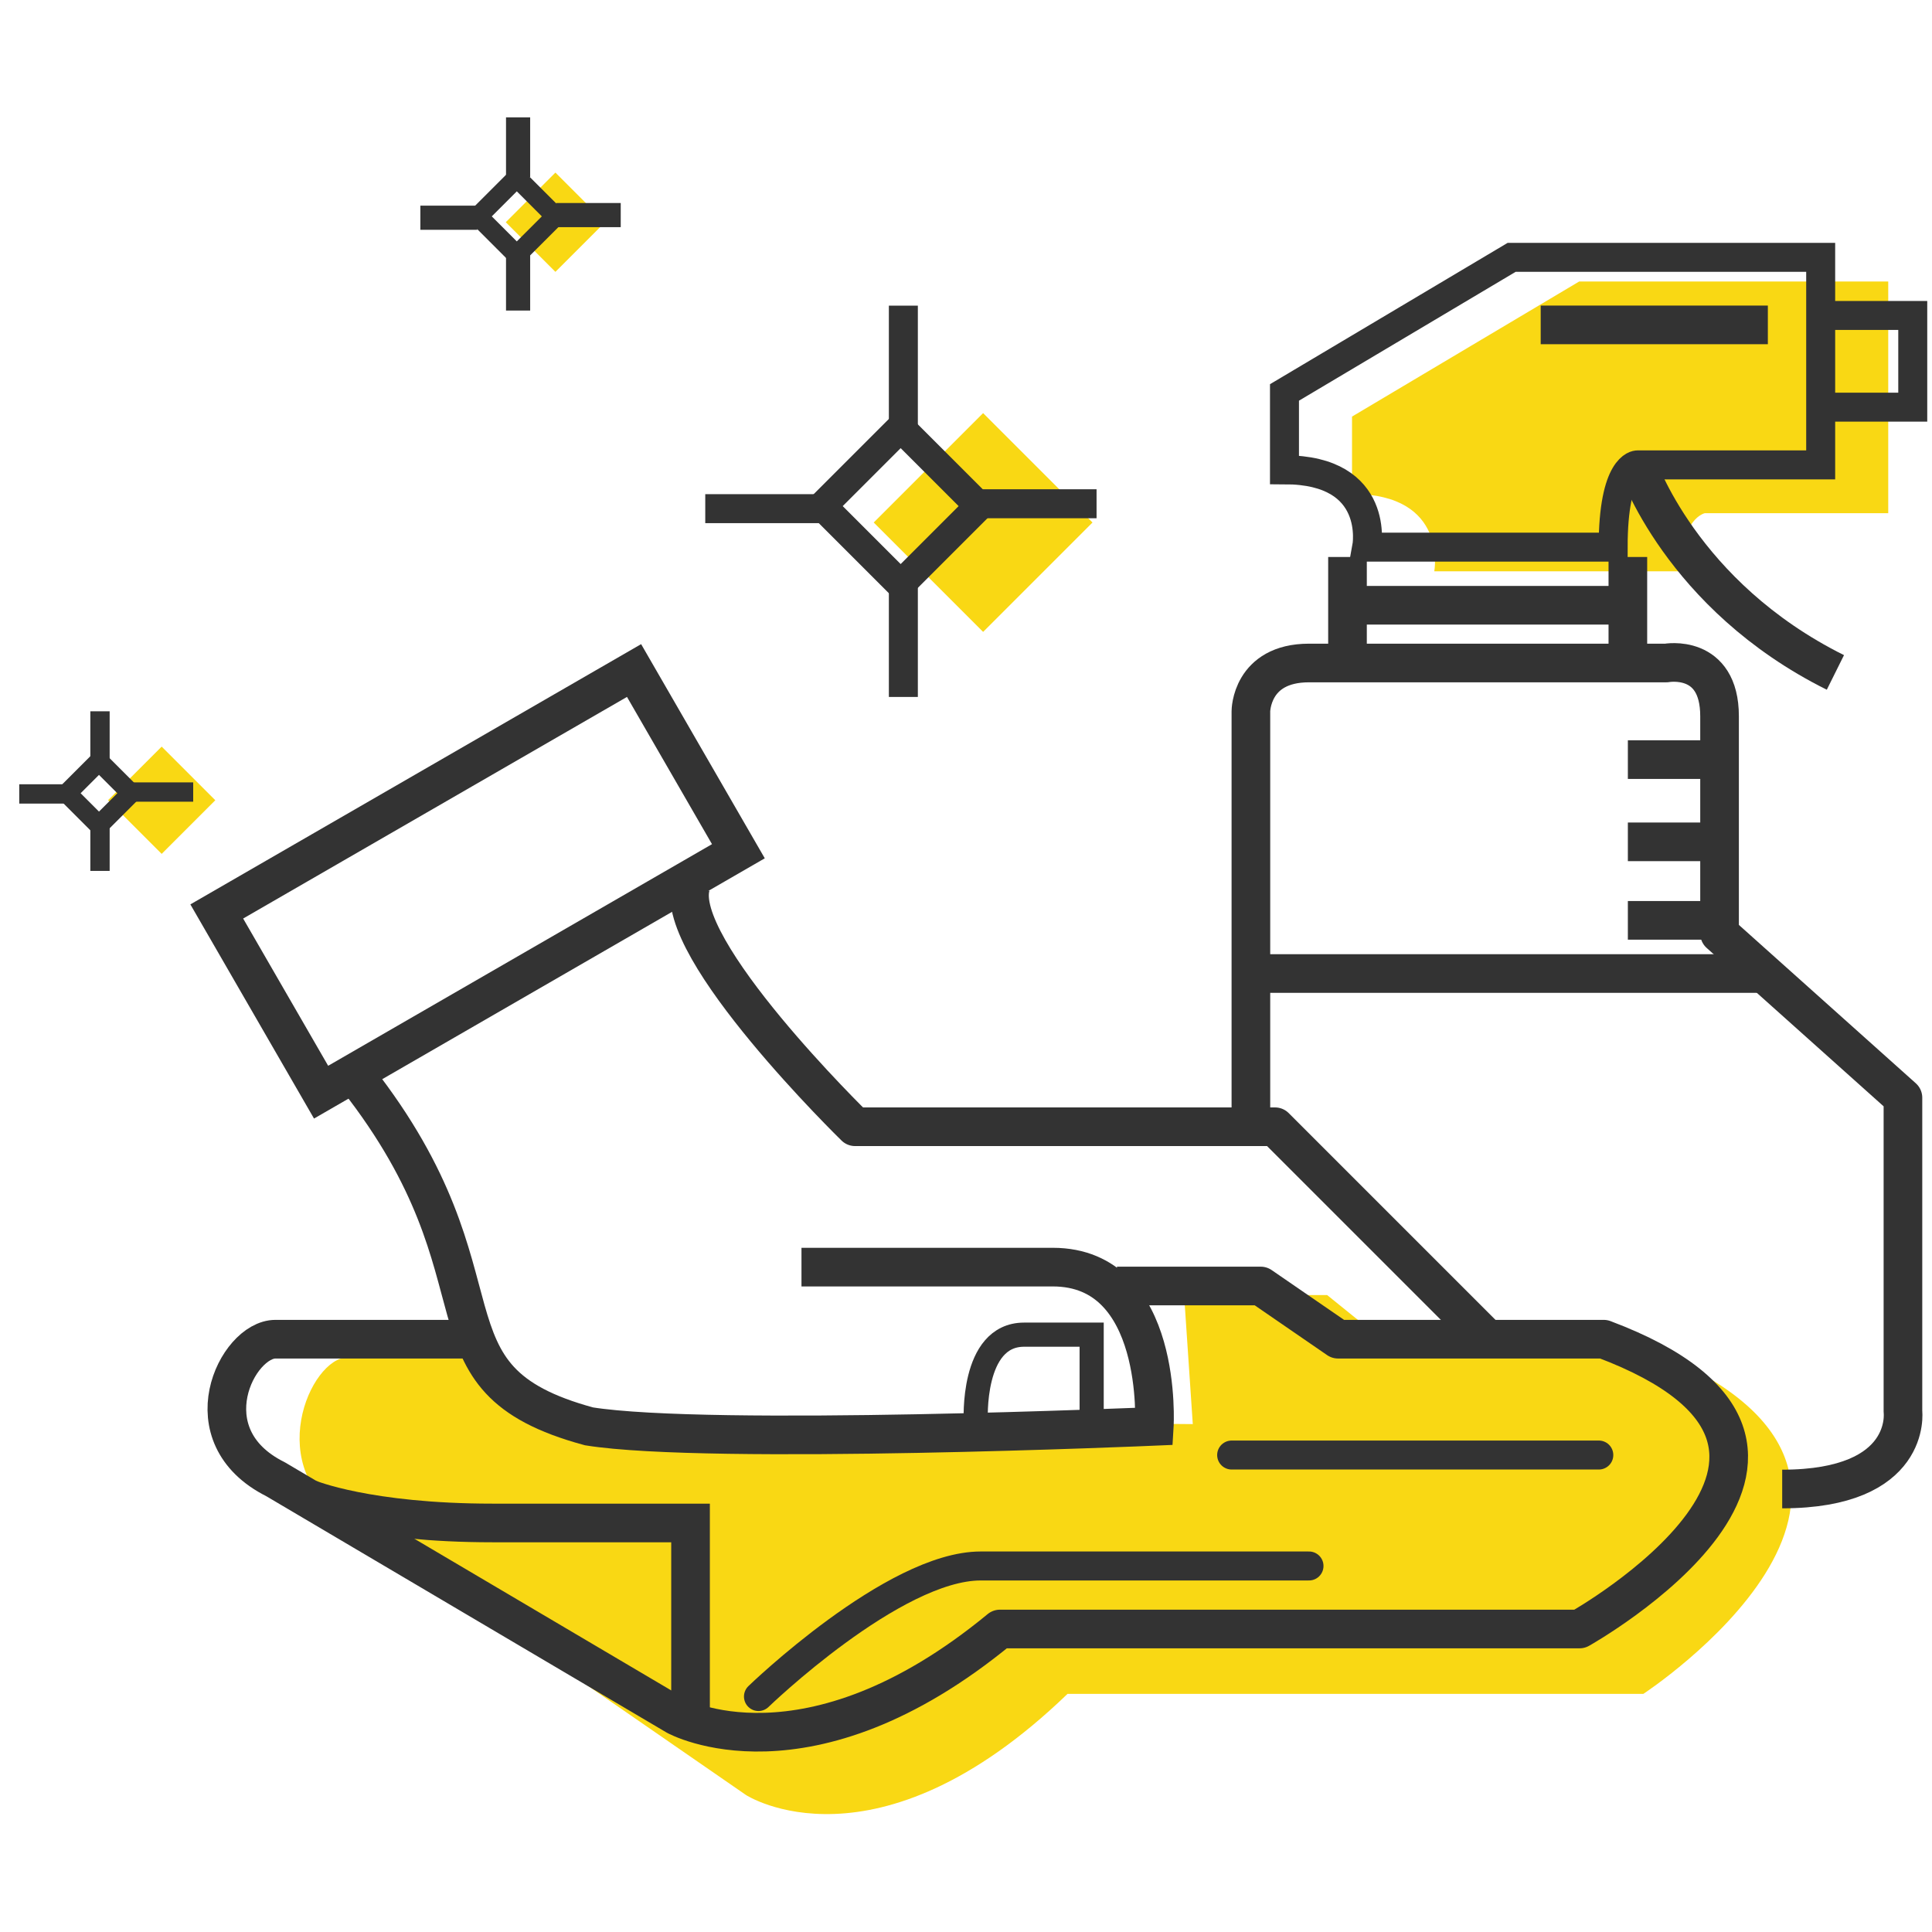
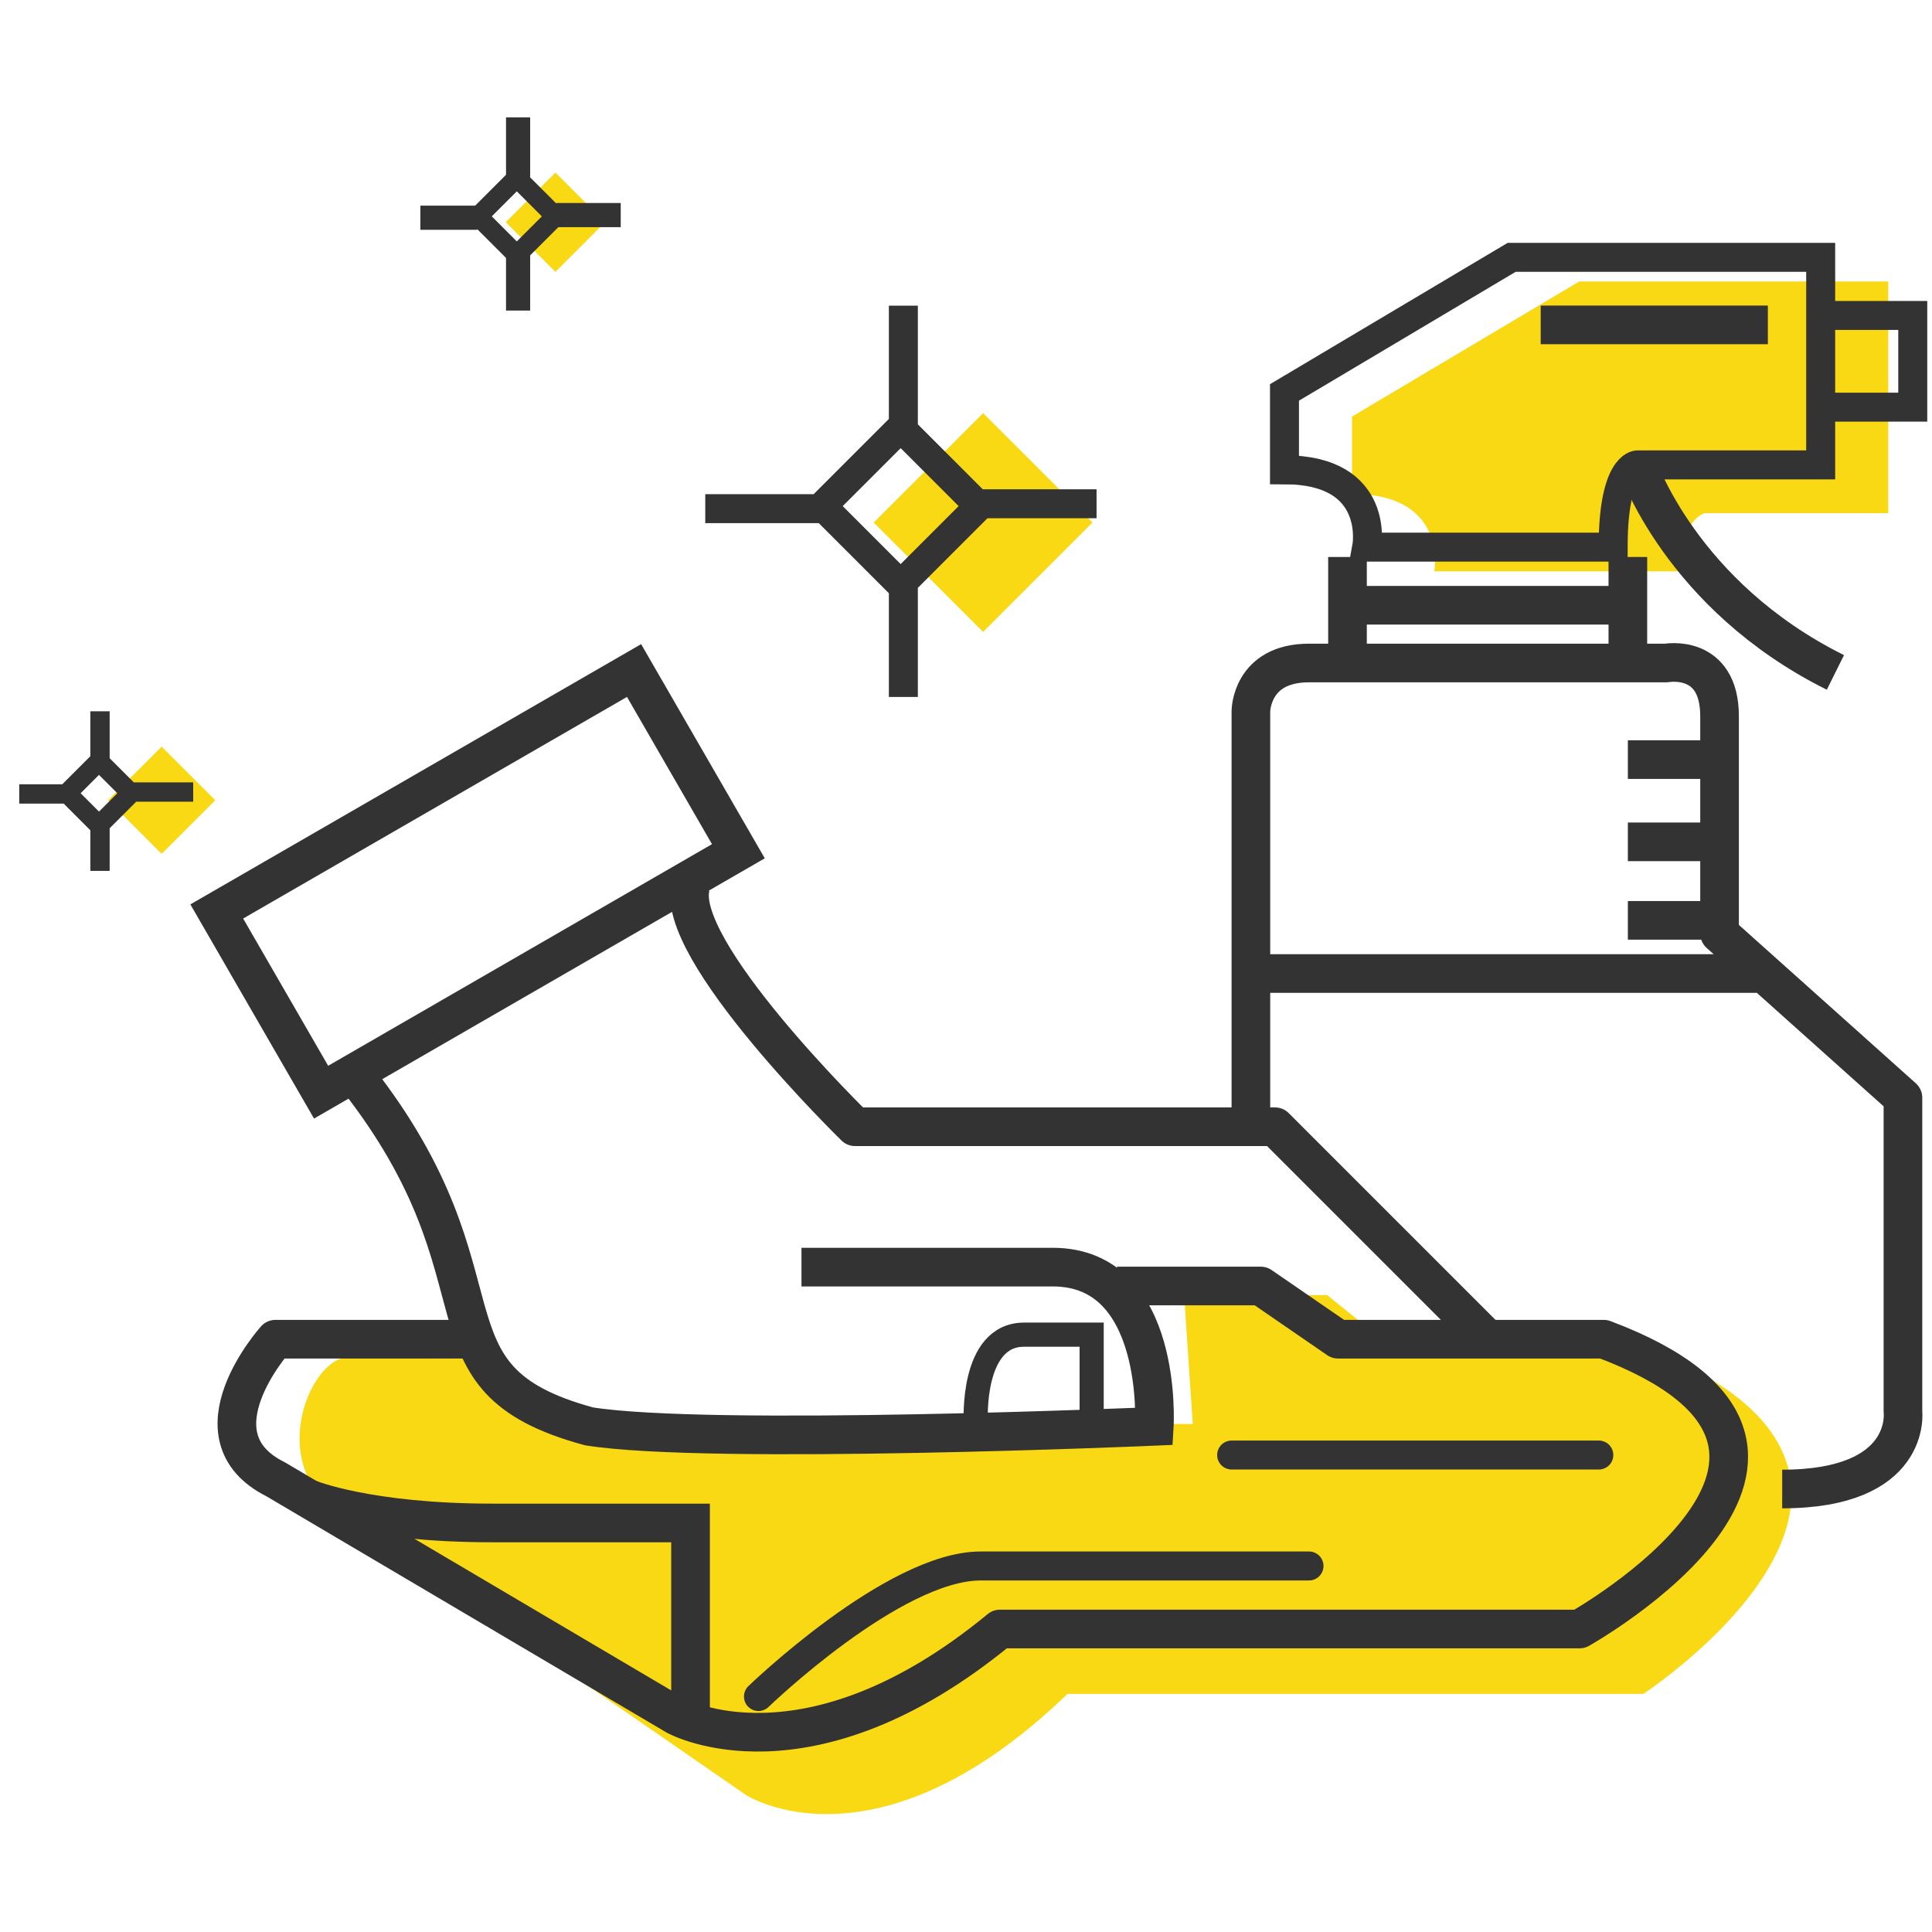
- <svg xmlns="http://www.w3.org/2000/svg" version="1.1" id="图层_1" x="0px" y="0px" width="512px" height="512px" viewBox="0 0 512 512" style="enable-background:new 0 0 512 512;" xml:space="preserve">
-   <style type="text/css">
- 	.st0{fill:#F9D814;}
- 	.st1{fill:none;stroke:#333333;stroke-width:7.68;stroke-miterlimit:10;}
- 	.st2{fill:none;stroke:#333333;stroke-width:5.12;stroke-miterlimit:10;}
- 	.st3{fill:none;stroke:#333333;stroke-width:6.4;stroke-miterlimit:10;}
- 	.st4{fill:none;stroke:#333333;stroke-width:10.24;stroke-miterlimit:10;}
- 	.st5{fill:none;stroke:#333333;stroke-width:10.24;stroke-linejoin:round;stroke-miterlimit:10;}
- 	.st6{fill:none;stroke:#333333;stroke-width:7.68;stroke-linecap:round;stroke-miterlimit:10;}
- 	.st7{fill:none;}
- </style>
-   <g>
-     <g>
-       <g>
-         <rect x="240" y="118" transform="matrix(0.7071 -0.7071 0.7071 0.7071 -21.5975 224.7347)" class="st0" width="41" height="41" />
-         <rect x="224" y="119.4" transform="matrix(0.7071 -0.7071 0.7071 0.7071 -24.9223 208.0853)" class="st1" width="29.4" height="29.4" />
-         <line class="st1" x1="259.8" y1="133.5" x2="290.6" y2="133.5" />
-         <line class="st1" x1="239.4" y1="113" x2="239.4" y2="81" />
-         <line class="st1" x1="239.4" y1="184.7" x2="239.4" y2="152.7" />
-         <line class="st1" x1="186.9" y1="134.8" x2="217.6" y2="134.8" />
-       </g>
-       <g>
-         <rect x="137.9" y="49.6" transform="matrix(0.7071 -0.7071 0.7071 0.7071 1.4564 121.3274)" class="st0" width="18.6" height="18.6" />
-         <rect x="129.7" y="50.1" transform="matrix(0.7071 -0.7071 0.7071 0.7071 -0.4321 113.6266)" class="st2" width="14.5" height="14.5" />
-         <line class="st3" x1="147.4" y1="57" x2="164.5" y2="57" />
-         <line class="st3" x1="137.3" y1="46.9" x2="137.3" y2="31.1" />
-         <line class="st3" x1="137.3" y1="82.3" x2="137.3" y2="66.5" />
-         <line class="st3" x1="111.4" y1="57.7" x2="126.5" y2="57.7" />
-       </g>
-       <g>
-         <rect x="32.8" y="202" transform="matrix(0.7071 -0.7071 0.7071 0.7071 -137.3945 92.4336)" class="st0" width="20.1" height="20.1" />
-         <rect x="20.2" y="204.2" transform="matrix(0.7071 -0.7071 0.7071 0.7071 -140.9257 80.1113)" class="st2" width="12" height="12" />
-         <line class="st2" x1="34.8" y1="209.9" x2="51.2" y2="209.9" />
-         <line class="st2" x1="26.5" y1="201.6" x2="26.5" y2="188.5" />
-         <line class="st2" x1="26.5" y1="230.8" x2="26.5" y2="217.7" />
-         <line class="st2" x1="5.1" y1="210.4" x2="17.6" y2="210.4" />
-       </g>
-       <rect x="62.7" y="205.9" transform="matrix(0.866 -0.5 0.5 0.866 -99.8054 94.5878)" class="st4" width="127.7" height="55.3" />
-       <path class="st0" d="M126.7,360c0,0-24.4-0.3-34.5-0.3s-22.9,29.8,0,43.1l105.5,72.9c0,0,34.3,22.3,85.2-26.8h152.6    c0,0,83.9-55,6.4-89.3h-69.9l-20.3-16.4h-37.9l2.3,34.2l-115-0.9h-51.2L126.7,360z" />
-       <path class="st4" d="M94.7,285.8c42.2,53.8,14.1,79.4,61.4,92.2c32,5.1,149.8,0,149.8,0s2.6-42.2-26.9-42.2s-66.6,0-66.6,0" />
-       <path class="st5" d="M122.9,354.9c0,0-39.7,0-49.9,0s-23,25.6,0,37.1l106.2,62.7c0,0,34.6,19.2,85.8-23h153.6    c0,0,84.5-47.4,6.4-76.8h-70.4l-20.5-14.1H296" />
-       <path class="st5" d="M394.2,354.9l-56.3-56.3H226.6c0,0-48.6-47.4-43.5-64" />
-       <path class="st3" d="M258.6,376.7c0,0-1.3-23,12.8-23c14.1,0,17.9,0,17.9,0v21.8" />
-       <path class="st4" d="M81.9,397.2c0,0,15.4,6.4,48.6,6.4s52.5,0,52.5,0v49.9" />
-       <path class="st0" d="M445.4,151.4h-65.3c0,0,3.8-20.5-21.8-20.5v-20.5l60.2-35.8h81.9V136h-48.6    C451.8,136,445.4,137.3,445.4,151.4z" />
-       <path class="st6" d="M201,449.6c0,0,35.8-34.6,58.9-34.6s87,0,87,0" />
-       <line class="st6" x1="326.4" y1="385.6" x2="423.7" y2="385.6" />
-       <path class="st6" d="M427.5,145h-65.3c0,0,3.8-20.5-21.8-20.5V104l60.2-35.8h81.9v55h-48.6C433.9,123.2,427.5,123.2,427.5,145z" />
-       <polyline class="st6" points="483.8,83.6 506.9,83.6 506.9,107.9 483.8,107.9   " />
-       <line class="st4" x1="408.3" y1="86.1" x2="468.5" y2="86.1" />
-       <path class="st4" d="M433.9,123.2c0,0,11.5,34.6,52.5,55" />
-       <path class="st5" d="M331.5,294.8V188.5c0,0,0-12.8,15.4-12.8c15.4,0,94.7,0,94.7,0s14.1-2.6,14.1,14.1s0,57.6,0,57.6l48.6,43.5    v83.2c0,0,2.6,20.5-32,20.5" />
-       <line class="st5" x1="357.1" y1="147.6" x2="357.1" y2="173.2" />
-       <line class="st5" x1="431.4" y1="147.6" x2="431.4" y2="173.2" />
-       <line class="st5" x1="357.1" y1="160.4" x2="431.4" y2="160.4" />
-       <line class="st5" x1="451.8" y1="201.3" x2="431.4" y2="201.3" />
-       <line class="st5" x1="453.1" y1="223.1" x2="431.4" y2="223.1" />
-       <line class="st5" x1="455.7" y1="243.9" x2="431.4" y2="243.9" />
-       <line class="st5" x1="331.5" y1="258" x2="468.5" y2="258" />
-     </g>
-     <rect class="st7" width="512" height="512" />
-   </g>
+ <svg xmlns="http://www.w3.org/2000/svg" id="图层_1" width="512" height="512" viewBox="0 0 512 512">
+   <style>.st0{fill:#F9D814;} .st1{fill:none;stroke:#333333;stroke-width:7.68;stroke-miterlimit:10;} .st2{fill:none;stroke:#333333;stroke-width:5.12;stroke-miterlimit:10;} .st3{fill:none;stroke:#333333;stroke-width:6.4;stroke-miterlimit:10;} .st4{fill:none;stroke:#333333;stroke-width:10.24;stroke-miterlimit:10;} .st5{fill:none;stroke:#333333;stroke-width:10.24;stroke-linejoin:round;stroke-miterlimit:10;} .st6{fill:none;stroke:#333333;stroke-width:7.68;stroke-linecap:round;stroke-miterlimit:10;} .st7{fill:none;}</style>
+   <path class="st0" d="M231.544 138.47l28.99-28.993 28.992 28.991-28.99 28.992z" />
+   <path class="st1" d="M217.896 134.123l20.79-20.79 20.787 20.79-20.788 20.788zM259.8 133.5h30.8M239.4 113V81M239.4 184.7v-32M186.9 134.8h30.7" />
+   <path class="st0" d="M134.038 58.89l13.152-13.152 13.152 13.152-13.152 13.153z" />
+   <path class="st2" d="M126.704 57.34l10.253-10.252L147.21 57.34l-10.253 10.254z" />
+   <path class="st3" d="M147.4 57h17.1M137.3 46.9V31.1M137.3 82.3V66.5M111.4 57.7h15.1" />
+   <path class="st0" d="M28.633 212.075l14.212-14.213 14.213 14.213-14.213 14.213z" />
+   <path class="st2" d="M17.748 210.218l8.485-8.486 8.485 8.486-8.485 8.485zM34.8 209.9h16.4M26.5 201.6v-13.1M26.5 230.8v-13.1M5.1 210.4h12.5" />
+   <path class="st4" d="M57.443 241.547l110.588-63.85 27.65 47.89-110.587 63.85z" />
+   <path class="st0" d="M126.7 360s-24.4-.3-34.5-.3-22.9 29.8 0 43.1l105.5 72.9s34.3 22.3 85.2-26.8h152.6s83.9-55 6.4-89.3H372l-20.3-16.4h-37.9l2.3 34.2-115-.9h-51.2L126.7 360z" />
+   <path class="st4" d="M94.7 285.8c42.2 53.8 14.1 79.4 61.4 92.2 32 5.1 149.8 0 149.8 0s2.6-42.2-26.9-42.2h-66.6" />
+   <path class="st5" d="M122.9 354.9H73s-23 25.6 0 37.1l106.2 62.7s34.6 19.2 85.8-23h153.6s84.5-47.4 6.4-76.8h-70.4l-20.5-14.1H296" />
+   <path class="st5" d="M394.2 354.9l-56.3-56.3H226.6s-48.6-47.4-43.5-64" />
+   <path class="st3" d="M258.6 376.7s-1.3-23 12.8-23h17.9v21.8" />
+   <path class="st4" d="M81.9 397.2s15.4 6.4 48.6 6.4H183v49.9" />
+   <path class="st0" d="M445.4 151.4h-65.3s3.8-20.5-21.8-20.5v-20.5l60.2-35.8h81.9V136h-48.6s-6.4 1.3-6.4 15.4z" />
+   <path class="st6" d="M201 449.6s35.8-34.6 58.9-34.6h87M326.4 385.6h97.3M427.5 145h-65.3s3.8-20.5-21.8-20.5V104l60.2-35.8h81.9v55h-48.6s-6.4 0-6.4 21.8zM483.8 83.6h23.1v24.3h-23.1" />
+   <path class="st4" d="M408.3 86.1h60.2M433.9 123.2s11.5 34.6 52.5 55" />
+   <path class="st5" d="M331.5 294.8V188.5s0-12.8 15.4-12.8h94.7s14.1-2.6 14.1 14.1v57.6l48.6 43.5v83.2s2.6 20.5-32 20.5M357.1 147.6v25.6M431.4 147.6v25.6M357.1 160.4h74.3M451.8 201.3h-20.4M453.1 223.1h-21.7M455.7 243.9h-24.3M331.5 258h137" />
+   <path class="st7" d="M0 0h512v512H0z" />
</svg>
